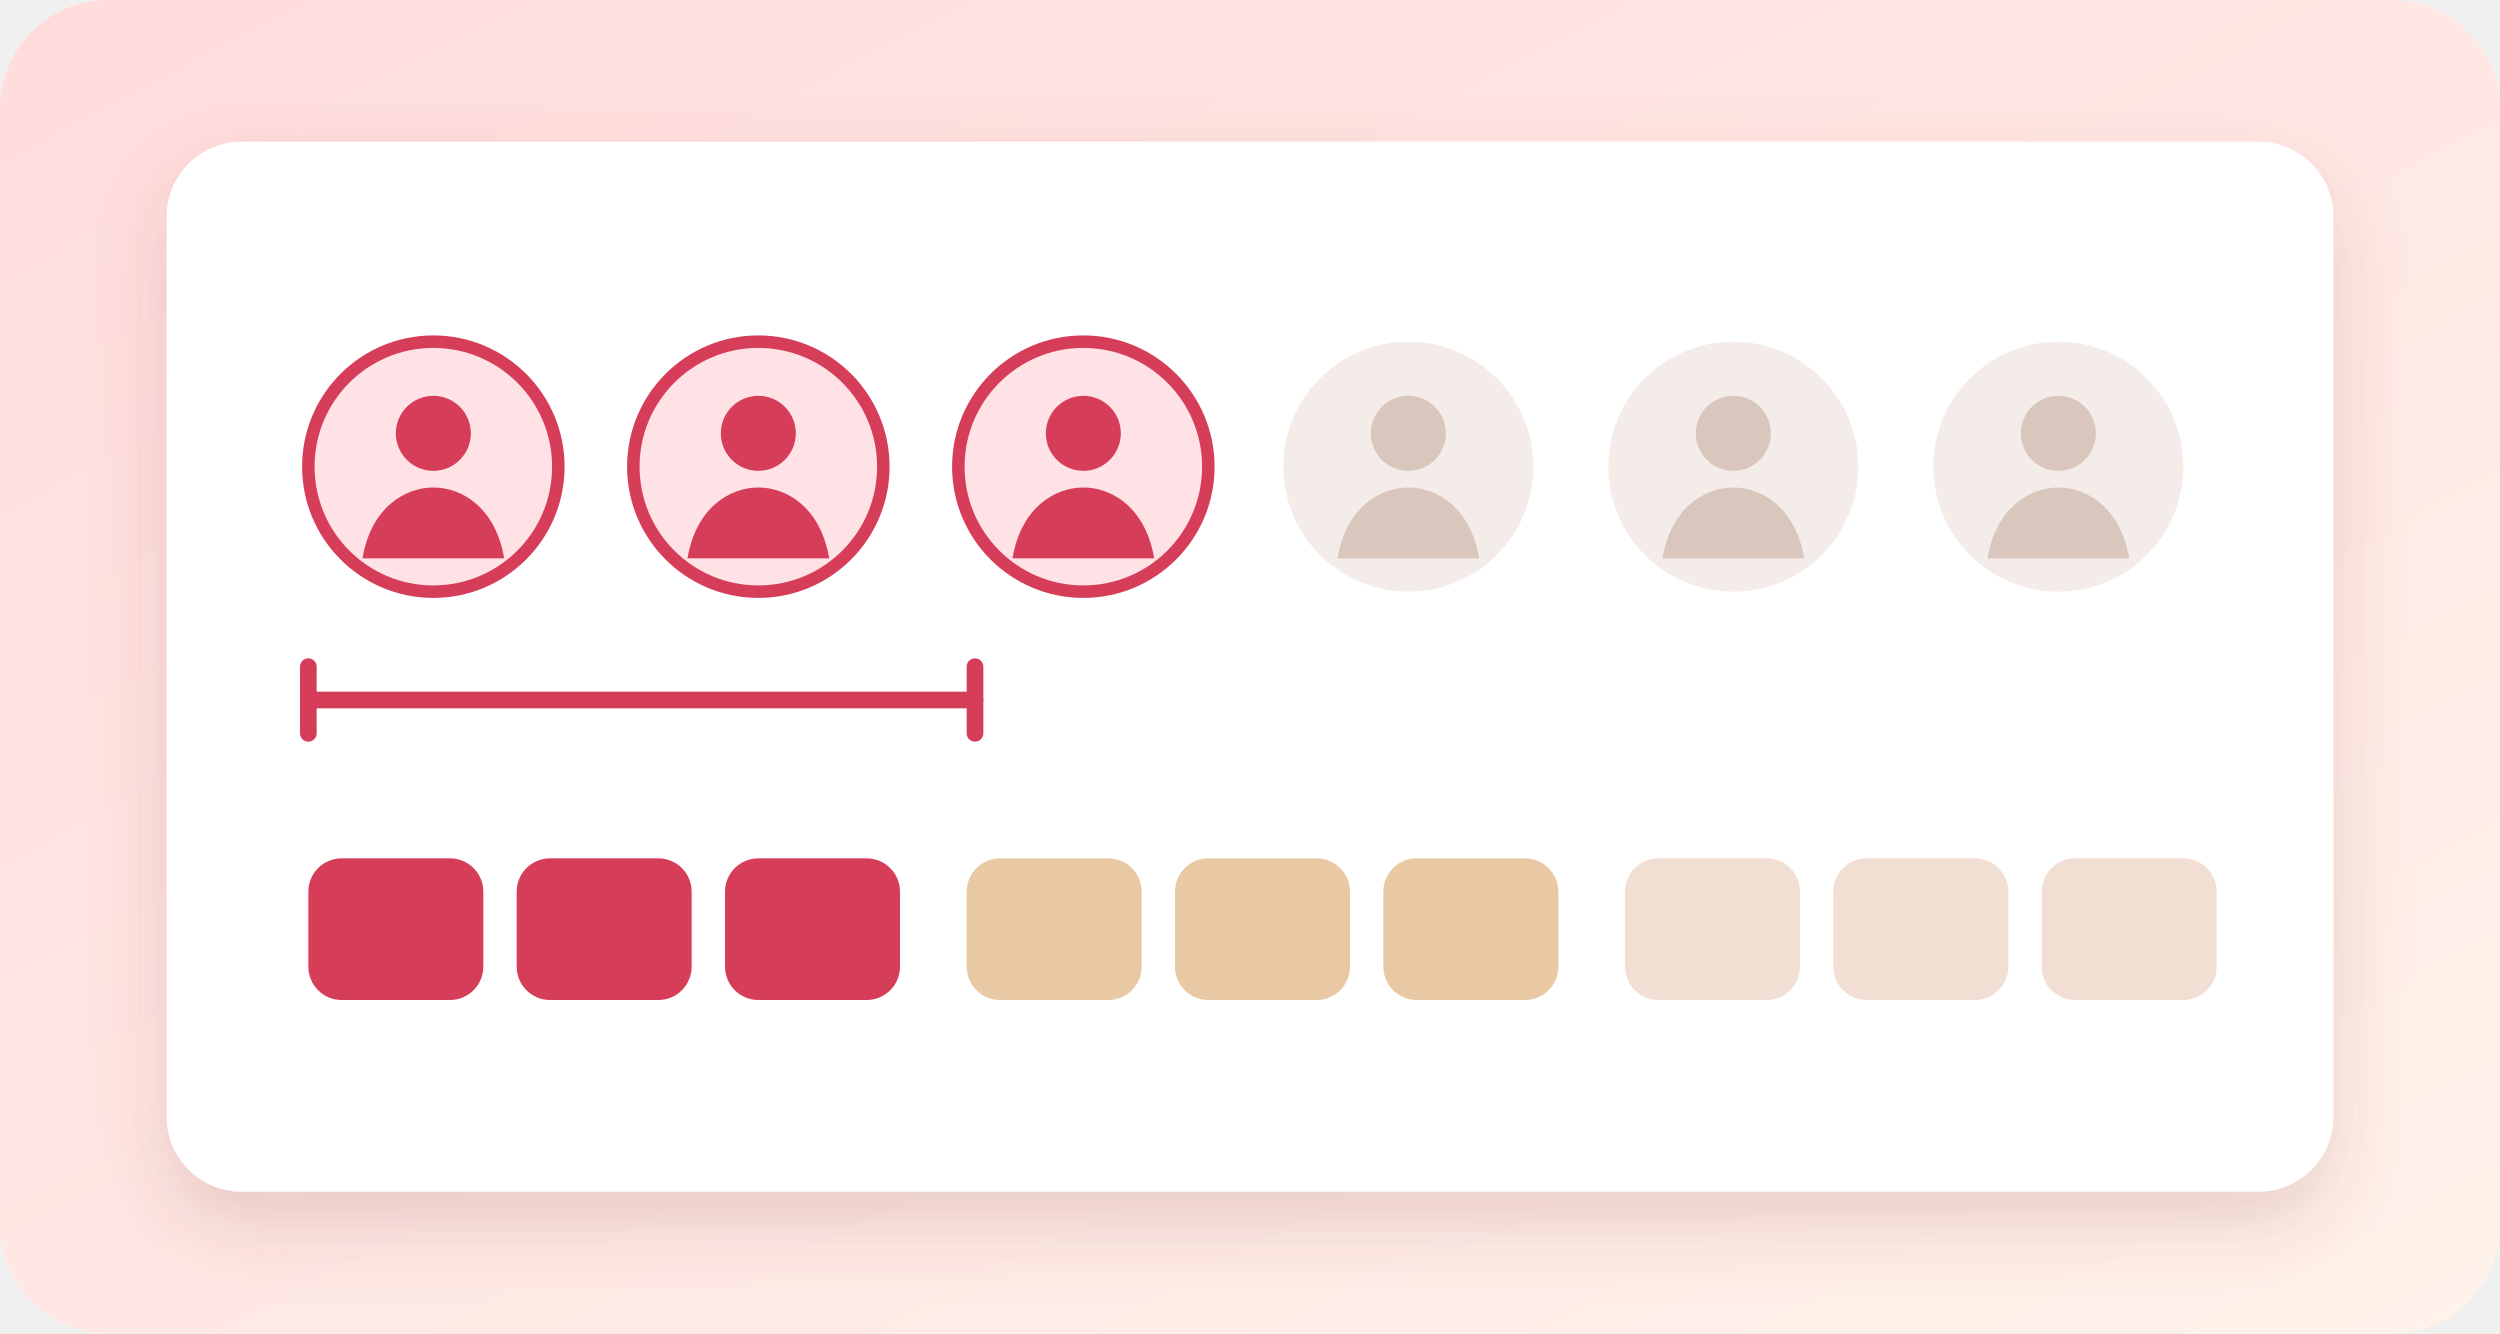
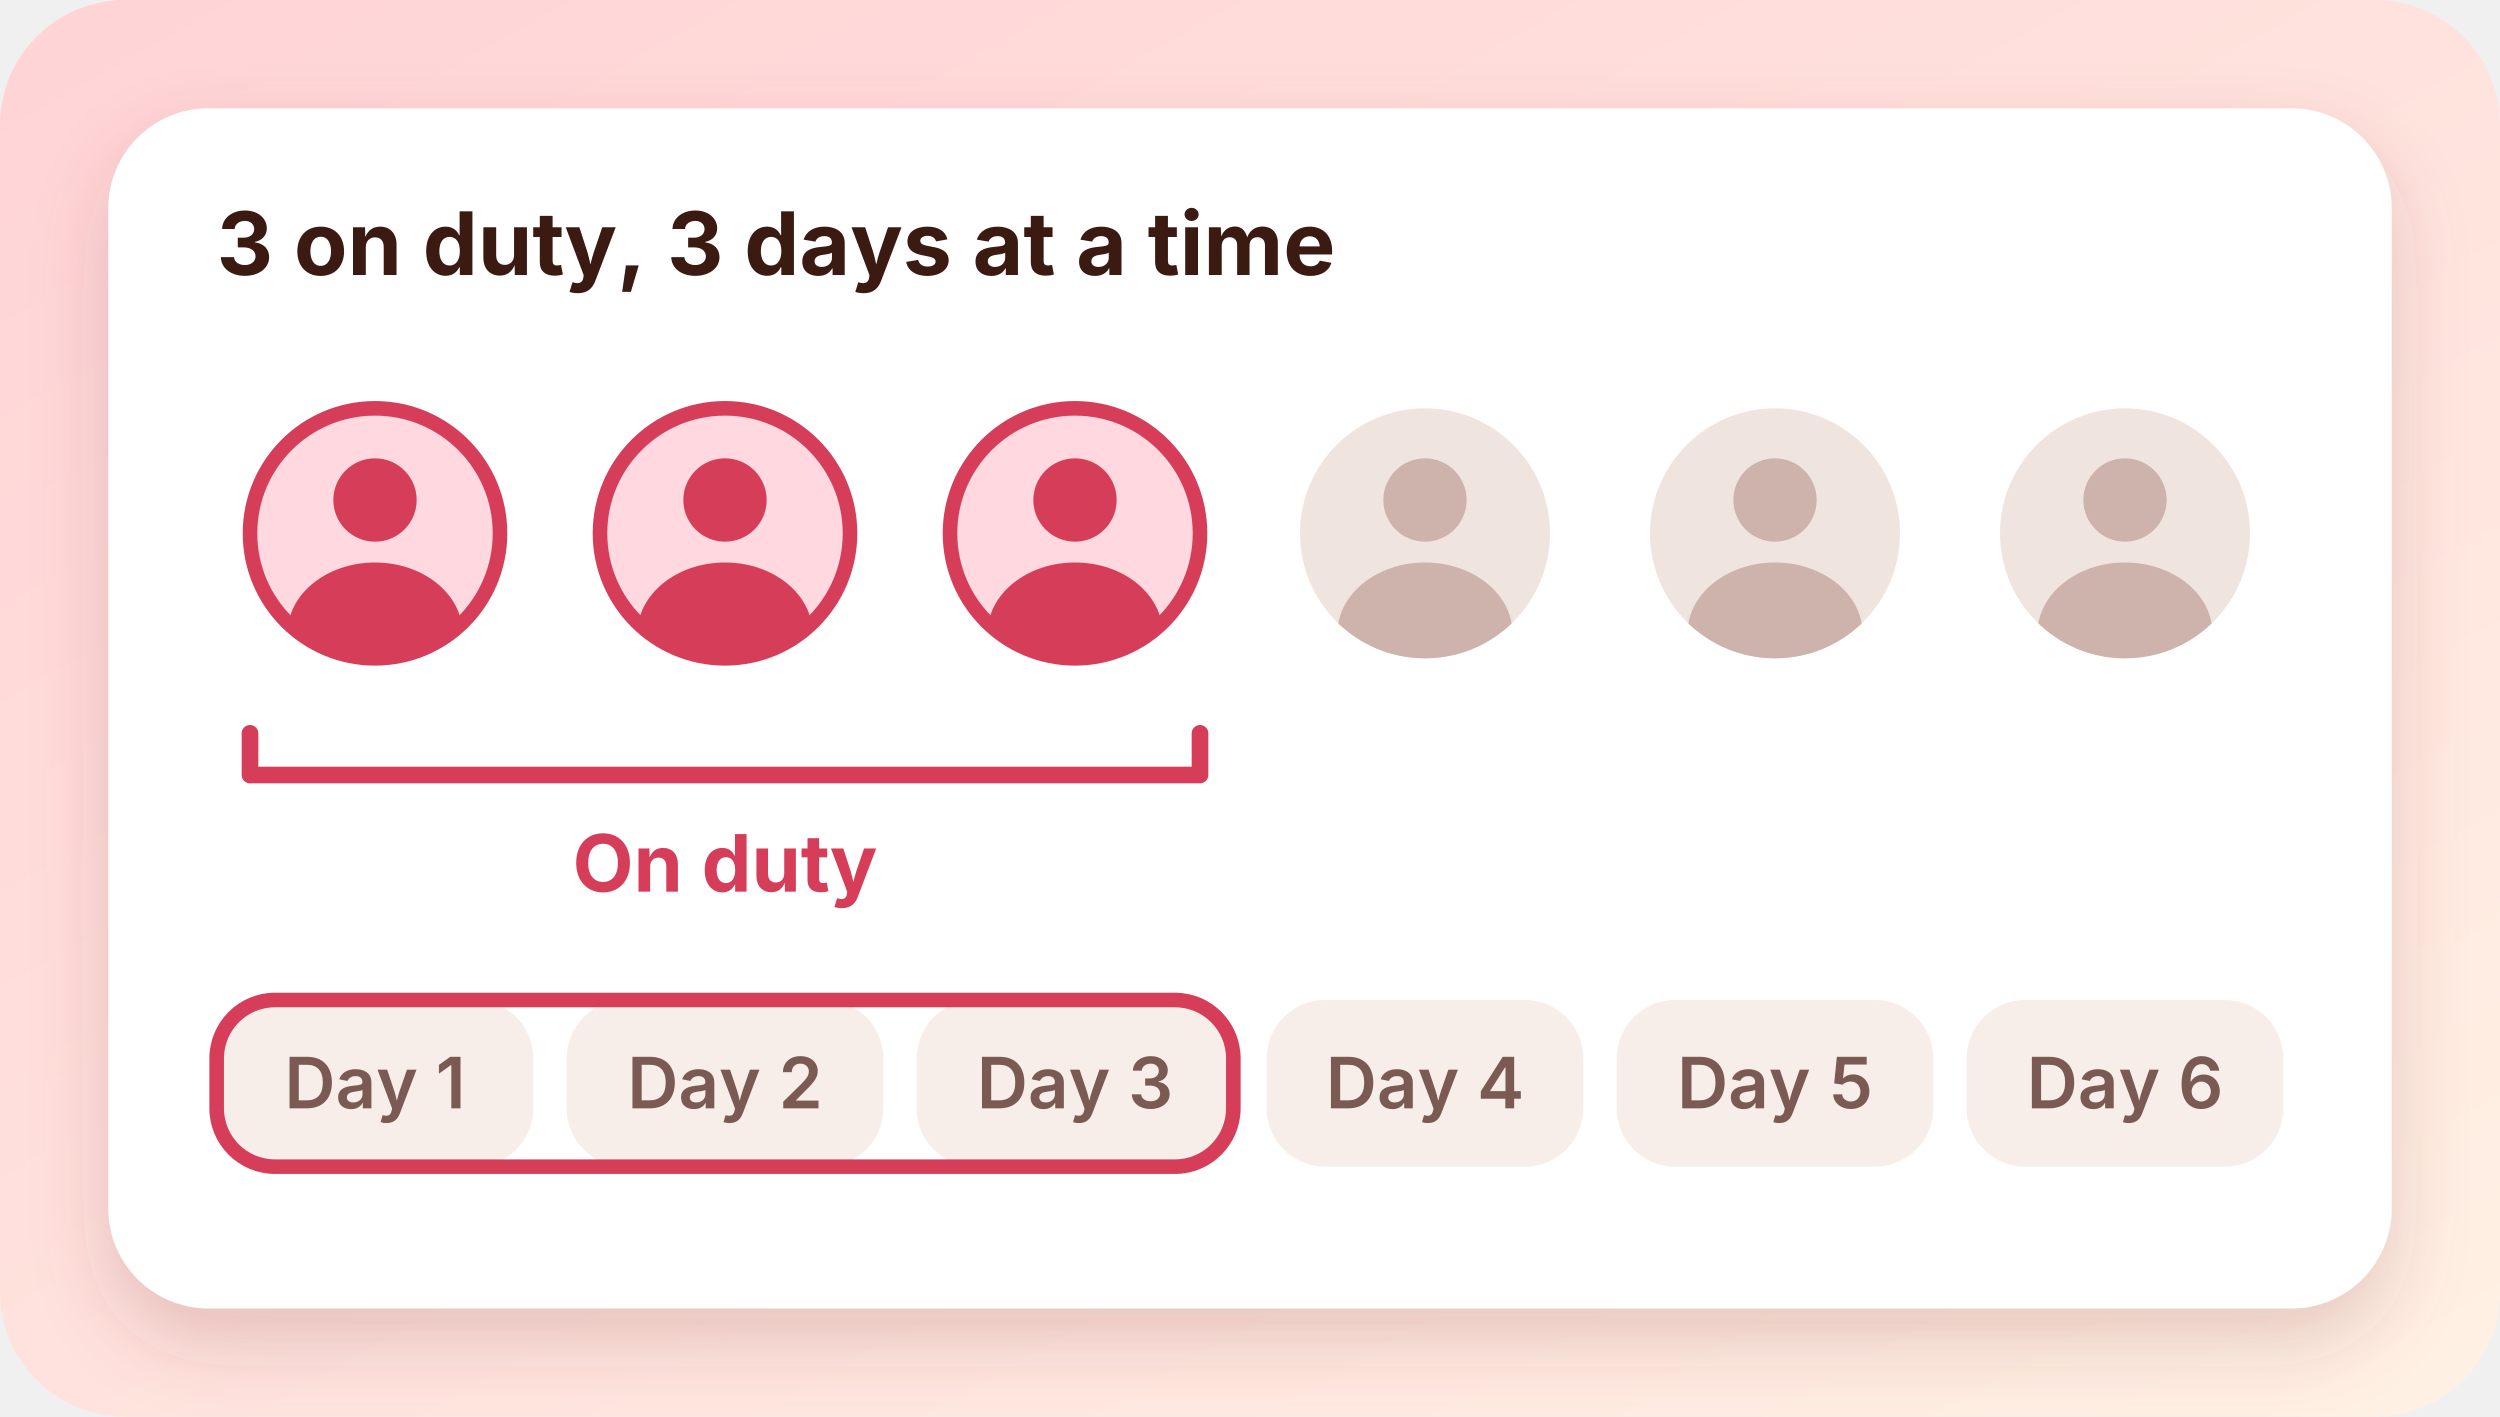
- <svg xmlns="http://www.w3.org/2000/svg" width="600" height="320" viewBox="0 0 600 320" role="img" aria-label="Six employees, three on duty, and a rotation of three-day shifts">
+ <svg xmlns="http://www.w3.org/2000/svg" width="600" height="340" viewBox="0 0 600 340" role="img" aria-label="Six employees, three on duty at a time, and the on-duty group moving to the next three">
  <defs>
    <linearGradient id="bg" x1="0" y1="0" x2="1" y2="1">
-       <stop offset="0" stop-color="#FFDCDC" />
-       <stop offset="1" stop-color="#FFF3EA" />
+       <stop offset="0" stop-color="#FFD3D6" />
+       <stop offset="1" stop-color="#FFF1E4" />
    </linearGradient>
-     <filter id="sh" x="-10%" y="-10%" width="120%" height="130%">
-       <feDropShadow dx="0" dy="8" stdDeviation="9" flood-color="#8A3A3A" flood-opacity=".18" />
+     <filter id="sh" x="-10%" y="-10%" width="120%" height="125%">
+       <feDropShadow dx="0" dy="8" stdDeviation="9" flood-color="#8A3A3A" flood-opacity=".2" />
    </filter>
+     <clipPath id="av">
+       <circle r="30" />
+     </clipPath>
  </defs>
-   <rect width="600" height="320" rx="26" fill="url(#bg)" />
-   <rect x="40" y="34" width="520" height="252" rx="18" fill="#fff" filter="url(#sh)" />
-   <circle cx="104" cy="112" r="30" fill="#FFE2E6" stroke="#D63D58" stroke-width="3" />
-   <circle cx="104" cy="104" r="9" fill="#D63D58" />
-   <path d="M87 134c2-12 10-17 17-17s15 5 17 17" fill="#D63D58" />
-   <circle cx="182" cy="112" r="30" fill="#FFE2E6" stroke="#D63D58" stroke-width="3" />
-   <circle cx="182" cy="104" r="9" fill="#D63D58" />
-   <path d="M165 134c2-12 10-17 17-17s15 5 17 17" fill="#D63D58" />
-   <circle cx="260" cy="112" r="30" fill="#FFE2E6" stroke="#D63D58" stroke-width="3" />
-   <circle cx="260" cy="104" r="9" fill="#D63D58" />
-   <path d="M243 134c2-12 10-17 17-17s15 5 17 17" fill="#D63D58" />
-   <circle cx="338" cy="112" r="30" fill="#F4ECE8" stroke="none" stroke-width="3" />
-   <circle cx="338" cy="104" r="9" fill="#D9C6BD" />
-   <path d="M321 134c2-12 10-17 17-17s15 5 17 17" fill="#D9C6BD" />
-   <circle cx="416" cy="112" r="30" fill="#F4ECE8" stroke="none" stroke-width="3" />
-   <circle cx="416" cy="104" r="9" fill="#D9C6BD" />
-   <path d="M399 134c2-12 10-17 17-17s15 5 17 17" fill="#D9C6BD" />
-   <circle cx="494" cy="112" r="30" fill="#F4ECE8" stroke="none" stroke-width="3" />
-   <circle cx="494" cy="104" r="9" fill="#D9C6BD" />
-   <path d="M477 134c2-12 10-17 17-17s15 5 17 17" fill="#D9C6BD" />
-   <path d="M74 168h160" stroke="#D63D58" stroke-width="4" stroke-linecap="round" />
-   <path d="M74 160v16M234 160v16" stroke="#D63D58" stroke-width="4" stroke-linecap="round" />
-   <rect x="74" y="206" width="42" height="34" rx="8" fill="#D63D58" />
-   <rect x="124" y="206" width="42" height="34" rx="8" fill="#D63D58" />
-   <rect x="174" y="206" width="42" height="34" rx="8" fill="#D63D58" />
-   <rect x="232" y="206" width="42" height="34" rx="8" fill="#E8C9A3" />
-   <rect x="282" y="206" width="42" height="34" rx="8" fill="#E8C9A3" />
-   <rect x="332" y="206" width="42" height="34" rx="8" fill="#E8C9A3" />
-   <rect x="390" y="206" width="42" height="34" rx="8" fill="#F0DFD2" />
-   <rect x="440" y="206" width="42" height="34" rx="8" fill="#F0DFD2" />
-   <rect x="490" y="206" width="42" height="34" rx="8" fill="#F0DFD2" />
+   <style>@keyframes on0{0.000%{opacity:0}6.250%{opacity:1}50.000%{opacity:1}56.250%{opacity:0}100.000%{opacity:0}}.on0{animation:on0 8s linear infinite}@keyframes on1{0.000%{opacity:0}6.250%{opacity:1}50.000%{opacity:1}56.250%{opacity:0}100.000%{opacity:0}}.on1{animation:on1 8s linear infinite}@keyframes on2{0.000%{opacity:0}6.250%{opacity:1}50.000%{opacity:1}56.250%{opacity:0}100.000%{opacity:0}}.on2{animation:on2 8s linear infinite}@keyframes on3{0.000%{opacity:1}6.250%{opacity:0}50.000%{opacity:0}56.250%{opacity:1}100.000%{opacity:1}}.on3{animation:on3 8s linear infinite}@keyframes on4{0.000%{opacity:1}6.250%{opacity:0}50.000%{opacity:0}56.250%{opacity:1}100.000%{opacity:1}}.on4{animation:on4 8s linear infinite}@keyframes on5{0.000%{opacity:1}6.250%{opacity:0}50.000%{opacity:0}56.250%{opacity:1}100.000%{opacity:1}}.on5{animation:on5 8s linear infinite}@keyframes mv{0.000%{transform:translateX(0)}47.500%{transform:translateX(0)}57.500%{transform:translateX(252px)}97.500%{transform:translateX(252px)}100.000%{transform:translateX(0)}}.mv{animation:mv 8s ease-in-out infinite}@media (prefers-reduced-motion:reduce){*{animation:none!important}}</style>
+   <rect width="600" height="340" rx="30" fill="url(#bg)" />
+   <rect x="26" y="26" width="548" height="288" rx="24" fill="#fff" filter="url(#sh)" />
+   <path d="M58.757 66.205C62.162 66.205 64.592 64.329 64.592 61.724C64.592 59.827 63.402 58.463 61.177 58.166V58.053C62.869 57.725 64.038 56.515 64.038 54.803C64.038 52.414 61.946 50.517 58.809 50.517C55.702 50.517 53.354 52.342 53.312 54.957H56.327C56.358 53.767 57.455 53.019 58.788 53.019C60.111 53.019 61.003 53.818 61.003 54.998C61.003 56.218 59.967 57.048 58.48 57.048H57.065V59.376H58.48C60.254 59.376 61.331 60.258 61.331 61.519C61.331 62.76 60.275 63.611 58.768 63.611C57.322 63.611 56.214 62.862 56.163 61.714H53.015C53.056 64.37 55.435 66.205 58.757 66.205ZM76.968 66.226C80.414 66.226 82.577 63.847 82.577 60.319C82.577 56.771 80.414 54.393 76.968 54.393C73.513 54.393 71.359 56.771 71.359 60.319C71.359 63.847 73.513 66.226 76.968 66.226ZM76.968 63.806C75.328 63.806 74.497 62.309 74.497 60.309C74.497 58.279 75.328 56.812 76.968 56.812C78.609 56.812 79.45 58.289 79.45 60.309C79.45 62.309 78.609 63.806 76.968 63.806ZM87.796 59.366C87.796 57.848 88.709 56.966 90.021 56.966C91.313 56.966 92.093 57.817 92.093 59.243V66.0H95.169V58.709C95.169 56.023 93.61 54.393 91.231 54.393C89.468 54.393 88.309 55.305 87.663 56.905L87.622 54.536H84.72V66.0H87.796ZM106.961 66.195C108.827 66.195 109.781 65.087 110.201 64.165H110.355V66.0H113.38V50.722H110.304V56.464H110.201C109.791 55.551 108.889 54.393 106.94 54.393C104.397 54.393 102.285 56.372 102.285 60.289C102.285 64.103 104.315 66.195 106.961 66.195ZM107.904 63.724C106.305 63.724 105.443 62.298 105.443 60.278C105.443 58.269 106.284 56.854 107.904 56.854C109.483 56.854 110.365 58.197 110.365 60.278C110.365 62.35 109.473 63.724 107.904 63.724ZM119.953 66.144C121.696 66.144 122.865 65.241 123.511 63.621L123.552 66.0H126.464V54.536H123.377V61.17C123.377 62.688 122.455 63.57 121.152 63.57C119.86 63.57 119.081 62.719 119.081 61.293V54.536H116.005V61.827C116.005 64.513 117.574 66.144 119.953 66.144ZM134.77 54.536H132.626V51.809H129.55V54.536H127.971V56.884H129.55V62.914C129.55 65.016 130.801 66.164 133.098 66.164C133.713 66.164 134.4 66.092 135.087 65.887L134.646 63.58C134.421 63.642 133.908 63.713 133.672 63.713C132.924 63.713 132.626 63.375 132.626 62.647V56.884H134.77ZM136.687 70.061C137.128 70.235 137.887 70.368 138.697 70.368C140.994 70.368 142.204 69.209 142.901 67.354L147.771 54.536H144.542L142.532 60.483C142.204 61.468 141.937 62.452 141.701 63.478C141.486 62.462 141.281 61.478 140.973 60.483L139.045 54.536H135.774L140.081 66.031L139.999 66.646C139.866 67.794 139.015 68.174 137.774 67.835L137.395 67.743ZM149.32 70.05H151.412L153.298 63.693H150.222ZM166.844 66.205C170.248 66.205 172.678 64.329 172.678 61.724C172.678 59.827 171.489 58.463 169.264 58.166V58.053C170.956 57.725 172.125 56.515 172.125 54.803C172.125 52.414 170.033 50.517 166.895 50.517C163.788 50.517 161.44 52.342 161.399 54.957H164.414C164.444 53.767 165.542 53.019 166.875 53.019C168.197 53.019 169.089 53.818 169.089 54.998C169.089 56.218 168.054 57.048 166.567 57.048H165.152V59.376H166.567C168.341 59.376 169.417 60.258 169.417 61.519C169.417 62.76 168.361 63.611 166.854 63.611C165.408 63.611 164.301 62.862 164.25 61.714H161.102C161.143 64.37 163.521 66.205 166.844 66.205ZM184.122 66.195C185.988 66.195 186.941 65.087 187.362 64.165H187.516V66.0H190.541V50.722H187.464V56.464H187.362C186.952 55.551 186.049 54.393 184.101 54.393C181.558 54.393 179.446 56.372 179.446 60.289C179.446 64.103 181.476 66.195 184.122 66.195ZM185.065 63.724C183.465 63.724 182.604 62.298 182.604 60.278C182.604 58.269 183.445 56.854 185.065 56.854C186.644 56.854 187.526 58.197 187.526 60.278C187.526 62.35 186.634 63.724 185.065 63.724ZM196.365 66.226C198.057 66.226 199.164 65.477 199.718 64.411H199.82V66.0H202.732V58.279C202.732 55.5 200.333 54.393 197.872 54.393C195.309 54.393 193.463 55.531 192.878 57.52L195.698 57.992C195.944 57.253 196.672 56.669 197.862 56.669C199.01 56.669 199.656 57.223 199.656 58.197V58.248C199.656 58.997 198.846 59.079 196.877 59.273C194.622 59.489 192.55 60.227 192.55 62.791C192.55 65.057 194.181 66.226 196.365 66.226ZM197.236 64.062C196.221 64.062 195.503 63.601 195.503 62.708C195.503 61.786 196.262 61.345 197.4 61.181C198.077 61.088 199.297 60.924 199.677 60.658V61.898C199.677 63.108 198.672 64.062 197.236 64.062ZM205.275 70.061C205.716 70.235 206.475 70.368 207.285 70.368C209.582 70.368 210.792 69.209 211.489 67.354L216.36 54.536H213.13L211.12 60.483C210.792 61.468 210.525 62.452 210.29 63.478C210.074 62.462 209.869 61.478 209.562 60.483L207.634 54.536H204.363L208.669 66.031L208.587 66.646C208.454 67.794 207.603 68.174 206.362 67.835L205.983 67.743ZM222.553 66.226C225.558 66.226 227.68 64.718 227.68 62.462C227.68 60.832 226.614 59.817 224.399 59.366L222.338 58.956C221.251 58.73 220.861 58.33 220.861 57.756C220.861 57.069 221.641 56.597 222.646 56.597C223.763 56.597 224.409 57.151 224.655 57.93L227.383 57.448C226.952 55.582 225.322 54.393 222.604 54.393C219.703 54.393 217.785 55.746 217.785 57.951C217.785 59.663 218.872 60.75 221.087 61.201L223.066 61.611C224.071 61.816 224.542 62.186 224.542 62.791C224.542 63.478 223.814 63.97 222.646 63.97C221.384 63.97 220.646 63.447 220.349 62.37L217.488 62.862C217.888 64.995 219.785 66.226 222.553 66.226ZM237.934 66.226C239.626 66.226 240.733 65.477 241.287 64.411H241.39V66.0H244.302V58.279C244.302 55.5 241.902 54.393 239.441 54.393C236.878 54.393 235.032 55.531 234.448 57.52L237.268 57.992C237.514 57.253 238.242 56.669 239.431 56.669C240.58 56.669 241.226 57.223 241.226 58.197V58.248C241.226 58.997 240.416 59.079 238.447 59.273C236.191 59.489 234.12 60.227 234.12 62.791C234.12 65.057 235.75 66.226 237.934 66.226ZM238.806 64.062C237.791 64.062 237.073 63.601 237.073 62.708C237.073 61.786 237.832 61.345 238.97 61.181C239.646 61.088 240.867 60.924 241.246 60.658V61.898C241.246 63.108 240.241 64.062 238.806 64.062ZM252.618 54.536H250.475V51.809H247.398V54.536H245.819V56.884H247.398V62.914C247.398 65.016 248.649 66.164 250.946 66.164C251.562 66.164 252.249 66.092 252.936 65.887L252.495 63.58C252.269 63.642 251.756 63.713 251.521 63.713C250.772 63.713 250.475 63.375 250.475 62.647V56.884H252.618ZM262.79 66.226C264.481 66.226 265.589 65.477 266.143 64.411H266.245V66.0H269.157V58.279C269.157 55.5 266.758 54.393 264.297 54.393C261.733 54.393 259.888 55.531 259.303 57.52L262.123 57.992C262.369 57.253 263.097 56.669 264.287 56.669C265.435 56.669 266.081 57.223 266.081 58.197V58.248C266.081 58.997 265.271 59.079 263.302 59.273C261.046 59.489 258.975 60.227 258.975 62.791C258.975 65.057 260.605 66.226 262.79 66.226ZM263.661 64.062C262.646 64.062 261.928 63.601 261.928 62.708C261.928 61.786 262.687 61.345 263.825 61.181C264.502 61.088 265.722 60.924 266.102 60.658V61.898C266.102 63.108 265.097 64.062 263.661 64.062ZM282.446 54.536H280.303V51.809H277.227V54.536H275.648V56.884H277.227V62.914C277.227 65.016 278.478 66.164 280.775 66.164C281.39 66.164 282.077 66.092 282.764 65.887L282.323 63.58C282.098 63.642 281.585 63.713 281.349 63.713C280.601 63.713 280.303 63.375 280.303 62.647V56.884H282.446ZM284.446 66.0H287.522V54.536H284.446ZM285.984 53.039C286.907 53.039 287.676 52.342 287.676 51.46C287.676 50.588 286.907 49.881 285.984 49.881C285.051 49.881 284.292 50.588 284.292 51.46C284.292 52.342 285.051 53.039 285.984 53.039ZM290.137 66.0H293.213V59.068C293.213 57.694 294.043 56.936 295.13 56.936C296.176 56.936 296.915 57.653 296.915 58.771V66.0H299.888V58.945C299.888 57.746 300.606 56.936 301.775 56.936C302.811 56.936 303.59 57.561 303.59 58.853V66.0H306.676V58.269C306.676 55.777 305.118 54.362 303.016 54.362C301.437 54.362 299.98 55.172 299.334 56.936C298.801 55.192 297.848 54.362 296.381 54.362C295.007 54.362 293.726 55.09 293.11 56.761L292.987 54.536H290.137ZM314.479 66.226C317.146 66.226 318.971 64.985 319.535 63.078L316.746 62.555C316.417 63.437 315.607 63.908 314.531 63.908C312.982 63.908 311.937 62.944 311.865 61.068H319.709V60.207C319.709 56.29 317.32 54.393 314.326 54.393C310.973 54.393 308.819 56.792 308.819 60.33C308.819 63.949 310.973 66.226 314.479 66.226ZM311.885 59.14C312.008 57.725 312.89 56.71 314.356 56.71C315.782 56.71 316.592 57.643 316.746 59.14Z" fill="#3B1A12" />
+   <circle cx="90" cy="128" r="30" fill="#F0E4DF" />
+   <g transform="translate(90 128)">
+     <g clip-path="url(#av)">
+       <ellipse cy="24" rx="21" ry="17" fill="#CDB3AB" />
+     </g>
+     <circle cy="-8" r="10" fill="#CDB3AB" />
+   </g>
+   <g class="on0" style="opacity:1">
+     <circle cx="90" cy="128" r="30" fill="#FFD9DF" stroke="#D63D58" stroke-width="3.5" />
+     <g transform="translate(90 128)">
+       <g clip-path="url(#av)">
+         <ellipse cy="24" rx="21" ry="17" fill="#D63D58" />
+       </g>
+       <circle cy="-8" r="10" fill="#D63D58" />
+     </g>
+   </g>
+   <circle cx="174" cy="128" r="30" fill="#F0E4DF" />
+   <g transform="translate(174 128)">
+     <g clip-path="url(#av)">
+       <ellipse cy="24" rx="21" ry="17" fill="#CDB3AB" />
+     </g>
+     <circle cy="-8" r="10" fill="#CDB3AB" />
+   </g>
+   <g class="on1" style="opacity:1">
+     <circle cx="174" cy="128" r="30" fill="#FFD9DF" stroke="#D63D58" stroke-width="3.5" />
+     <g transform="translate(174 128)">
+       <g clip-path="url(#av)">
+         <ellipse cy="24" rx="21" ry="17" fill="#D63D58" />
+       </g>
+       <circle cy="-8" r="10" fill="#D63D58" />
+     </g>
+   </g>
+   <circle cx="258" cy="128" r="30" fill="#F0E4DF" />
+   <g transform="translate(258 128)">
+     <g clip-path="url(#av)">
+       <ellipse cy="24" rx="21" ry="17" fill="#CDB3AB" />
+     </g>
+     <circle cy="-8" r="10" fill="#CDB3AB" />
+   </g>
+   <g class="on2" style="opacity:1">
+     <circle cx="258" cy="128" r="30" fill="#FFD9DF" stroke="#D63D58" stroke-width="3.5" />
+     <g transform="translate(258 128)">
+       <g clip-path="url(#av)">
+         <ellipse cy="24" rx="21" ry="17" fill="#D63D58" />
+       </g>
+       <circle cy="-8" r="10" fill="#D63D58" />
+     </g>
+   </g>
+   <circle cx="342" cy="128" r="30" fill="#F0E4DF" />
+   <g transform="translate(342 128)">
+     <g clip-path="url(#av)">
+       <ellipse cy="24" rx="21" ry="17" fill="#CDB3AB" />
+     </g>
+     <circle cy="-8" r="10" fill="#CDB3AB" />
+   </g>
+   <g class="on3" style="opacity:0">
+     <circle cx="342" cy="128" r="30" fill="#FFD9DF" stroke="#D63D58" stroke-width="3.5" />
+     <g transform="translate(342 128)">
+       <g clip-path="url(#av)">
+         <ellipse cy="24" rx="21" ry="17" fill="#D63D58" />
+       </g>
+       <circle cy="-8" r="10" fill="#D63D58" />
+     </g>
+   </g>
+   <circle cx="426" cy="128" r="30" fill="#F0E4DF" />
+   <g transform="translate(426 128)">
+     <g clip-path="url(#av)">
+       <ellipse cy="24" rx="21" ry="17" fill="#CDB3AB" />
+     </g>
+     <circle cy="-8" r="10" fill="#CDB3AB" />
+   </g>
+   <g class="on4" style="opacity:0">
+     <circle cx="426" cy="128" r="30" fill="#FFD9DF" stroke="#D63D58" stroke-width="3.5" />
+     <g transform="translate(426 128)">
+       <g clip-path="url(#av)">
+         <ellipse cy="24" rx="21" ry="17" fill="#D63D58" />
+       </g>
+       <circle cy="-8" r="10" fill="#D63D58" />
+     </g>
+   </g>
+   <circle cx="510" cy="128" r="30" fill="#F0E4DF" />
+   <g transform="translate(510 128)">
+     <g clip-path="url(#av)">
+       <ellipse cy="24" rx="21" ry="17" fill="#CDB3AB" />
+     </g>
+     <circle cy="-8" r="10" fill="#CDB3AB" />
+   </g>
+   <g class="on5" style="opacity:0">
+     <circle cx="510" cy="128" r="30" fill="#FFD9DF" stroke="#D63D58" stroke-width="3.5" />
+     <g transform="translate(510 128)">
+       <g clip-path="url(#av)">
+         <ellipse cy="24" rx="21" ry="17" fill="#D63D58" />
+       </g>
+       <circle cy="-8" r="10" fill="#D63D58" />
+     </g>
+   </g>
+   <g class="mv">
+     <path d="M60 176v10H288v-10" fill="none" stroke="#D63D58" stroke-width="4" stroke-linecap="round" stroke-linejoin="round" />
+     <path d="M144.735 214.186C148.399 214.186 151.182 211.597 151.182 207.098C151.182 202.58 148.399 199.991 144.735 199.991C141.07 199.991 138.287 202.58 138.287 207.098C138.287 211.588 141.07 214.186 144.735 214.186ZM144.735 211.671C142.592 211.671 141.163 210.057 141.163 207.098C141.163 204.129 142.592 202.505 144.735 202.505C146.878 202.505 148.306 204.12 148.306 207.098C148.306 210.057 146.878 211.671 144.735 211.671ZM156.025 207.998C156.025 206.625 156.851 205.827 158.038 205.827C159.207 205.827 159.912 206.597 159.912 207.886V214.0H162.696V207.404C162.696 204.973 161.285 203.498 159.133 203.498C157.537 203.498 156.489 204.324 155.905 205.771L155.867 203.628H153.242V214.0H156.025ZM173.365 214.176C175.053 214.176 175.916 213.174 176.296 212.339H176.435V214.0H179.172V200.177H176.389V205.372H176.296C175.925 204.546 175.109 203.498 173.346 203.498C171.045 203.498 169.134 205.289 169.134 208.833C169.134 212.284 170.971 214.176 173.365 214.176ZM174.218 211.94C172.771 211.94 171.991 210.651 171.991 208.823C171.991 207.005 172.752 205.725 174.218 205.725C175.647 205.725 176.445 206.94 176.445 208.823C176.445 210.697 175.637 211.94 174.218 211.94ZM185.119 214.13C186.696 214.13 187.754 213.313 188.338 211.848L188.375 214.0H191.01V203.628H188.218V209.63C188.218 211.003 187.383 211.801 186.204 211.801C185.035 211.801 184.33 211.031 184.33 209.742V203.628H181.547V210.224C181.547 212.655 182.967 214.13 185.119 214.13ZM198.525 203.628H196.586V201.16H193.802V203.628H192.374V205.752H193.802V211.208C193.802 213.109 194.934 214.148 197.012 214.148C197.569 214.148 198.191 214.083 198.812 213.898L198.413 211.811C198.209 211.866 197.745 211.931 197.532 211.931C196.855 211.931 196.586 211.625 196.586 210.966V205.752H198.525ZM200.26 217.674C200.658 217.832 201.345 217.952 202.078 217.952C204.156 217.952 205.251 216.904 205.882 215.225L210.288 203.628H207.366L205.548 209.009C205.251 209.899 205.01 210.79 204.796 211.718C204.601 210.799 204.416 209.909 204.137 209.009L202.393 203.628H199.434L203.33 214.028L203.256 214.584C203.135 215.624 202.365 215.967 201.243 215.661L200.9 215.577Z" fill="#D63D58" />
+   </g>
+   <rect x="52" y="240" width="76" height="40" rx="14" fill="#F7EEEA" />
+   <path d="M73.672 266.0C77.441 266.0 79.657 263.667 79.657 259.799C79.657 255.956 77.441 253.632 73.755 253.632H69.489V266.0ZM71.705 264.083V255.549H73.623C76.154 255.549 77.474 256.969 77.474 259.799C77.474 262.655 76.154 264.083 73.564 264.083ZM84.256 266.191C85.7 266.191 86.58 265.519 86.987 264.722H87.07V266.0H89.137V259.799C89.137 257.326 87.095 256.604 85.352 256.604C83.492 256.604 81.965 257.392 81.417 259.027L83.417 259.434C83.642 258.82 84.281 258.264 85.36 258.264C86.414 258.264 86.979 258.795 86.979 259.7V259.741C86.979 260.38 86.298 260.405 84.688 260.58C82.895 260.771 81.151 261.302 81.151 263.394C81.151 265.22 82.488 266.191 84.256 266.191ZM84.812 264.589C83.899 264.589 83.243 264.174 83.243 263.369C83.243 262.522 83.974 262.165 84.945 262.032C85.501 261.958 86.705 261.808 86.995 261.576V262.671C86.995 263.701 86.14 264.589 84.812 264.589ZM91.336 269.312C91.627 269.428 92.167 269.536 92.781 269.536C94.458 269.536 95.412 268.681 95.977 267.195L99.961 256.72H97.678L95.927 261.767C95.653 262.563 95.445 263.369 95.238 264.182C95.055 263.369 94.873 262.572 94.607 261.767L92.914 256.72H90.606L94.109 266.033L93.976 266.623C93.752 267.685 93.071 267.951 92.1 267.693L91.843 267.627ZM110.52 253.632H108.062L105.348 255.574V257.683L108.237 255.607H108.32V266.0H110.52Z" fill="#7A5A52" />
+   <rect x="136" y="240" width="76" height="40" rx="14" fill="#F7EEEA" />
+   <path d="M155.971 266.0C159.739 266.0 161.956 263.667 161.956 259.799C161.956 255.956 159.739 253.632 156.054 253.632H151.787V266.0ZM154.003 264.083V255.549H155.921C158.453 255.549 159.772 256.969 159.772 259.799C159.772 262.655 158.453 264.083 155.863 264.083ZM166.554 266.191C167.999 266.191 168.878 265.519 169.285 264.722H169.368V266.0H171.435V259.799C171.435 257.326 169.393 256.604 167.65 256.604C165.791 256.604 164.263 257.392 163.715 259.027L165.716 259.434C165.94 258.82 166.579 258.264 167.658 258.264C168.712 258.264 169.277 258.795 169.277 259.7V259.741C169.277 260.38 168.596 260.405 166.986 260.58C165.193 260.771 163.45 261.302 163.45 263.394C163.45 265.22 164.786 266.191 166.554 266.191ZM167.11 264.589C166.197 264.589 165.542 264.174 165.542 263.369C165.542 262.522 166.272 262.165 167.243 262.032C167.799 261.958 169.003 261.808 169.293 261.576V262.671C169.293 263.701 168.438 264.589 167.11 264.589ZM173.635 269.312C173.925 269.428 174.465 269.536 175.079 269.536C176.756 269.536 177.71 268.681 178.275 267.195L182.259 256.72H179.977L178.225 261.767C177.951 262.563 177.744 263.369 177.536 264.182C177.354 263.369 177.171 262.572 176.905 261.767L175.212 256.72H172.904L176.407 266.033L176.274 266.623C176.05 267.685 175.37 267.951 174.398 267.693L174.141 267.627ZM187.979 266.0H196.437V264.149H191.05V264.058L193.2 261.866C195.615 259.534 196.254 258.421 196.254 257.052C196.254 254.985 194.578 253.466 192.096 253.466C189.647 253.466 187.912 254.993 187.912 257.334H190.029C190.029 256.064 190.826 255.275 192.071 255.275C193.241 255.275 194.121 255.998 194.121 257.16C194.121 258.206 193.474 258.953 192.27 260.181L187.979 264.406Z" fill="#7A5A52" />
+   <rect x="220" y="240" width="76" height="40" rx="14" fill="#F7EEEA" />
+   <path d="M239.859 266.0C243.627 266.0 245.844 263.667 245.844 259.799C245.844 255.956 243.627 253.632 239.942 253.632H235.675V266.0ZM237.891 264.083V255.549H239.809C242.341 255.549 243.66 256.969 243.66 259.799C243.66 262.655 242.341 264.083 239.751 264.083ZM250.442 266.191C251.886 266.191 252.766 265.519 253.173 264.722H253.256V266.0H255.323V259.799C255.323 257.326 253.281 256.604 251.538 256.604C249.678 256.604 248.151 257.392 247.603 259.027L249.604 259.434C249.828 258.82 250.467 258.264 251.546 258.264C252.6 258.264 253.165 258.795 253.165 259.7V259.741C253.165 260.38 252.484 260.405 250.874 260.58C249.081 260.771 247.338 261.302 247.338 263.394C247.338 265.22 248.674 266.191 250.442 266.191ZM250.998 264.589C250.085 264.589 249.429 264.174 249.429 263.369C249.429 262.522 250.16 262.165 251.131 262.032C251.687 261.958 252.891 261.808 253.181 261.576V262.671C253.181 263.701 252.326 264.589 250.998 264.589ZM257.523 269.312C257.813 269.428 258.353 269.536 258.967 269.536C260.644 269.536 261.598 268.681 262.163 267.195L266.147 256.72H263.865L262.113 261.767C261.839 262.563 261.632 263.369 261.424 264.182C261.241 263.369 261.059 262.572 260.793 261.767L259.1 256.72H256.792L260.295 266.033L260.162 266.623C259.938 267.685 259.258 267.951 258.286 267.693L258.029 267.627ZM276.158 266.166C278.798 266.166 280.715 264.655 280.715 262.572C280.715 261.028 279.76 259.907 278.034 259.667V259.567C279.37 259.268 280.267 258.28 280.267 256.886C280.267 255.01 278.665 253.466 276.199 253.466C273.801 253.466 271.941 254.902 271.9 256.96H274.033C274.066 255.915 275.037 255.275 276.183 255.275C277.345 255.275 278.109 255.973 278.109 257.019C278.109 258.106 277.22 258.828 275.934 258.828H274.838V260.538H275.934C277.503 260.538 278.432 261.327 278.432 262.456C278.432 263.56 277.486 264.307 276.158 264.307C274.905 264.307 273.933 263.659 273.875 262.646H271.642C271.7 264.73 273.56 266.166 276.158 266.166Z" fill="#7A5A52" />
+   <rect x="304" y="240" width="76" height="40" rx="14" fill="#F7EEEA" />
+   <path d="M323.605 266.0C327.374 266.0 329.59 263.667 329.59 259.799C329.59 255.956 327.374 253.632 323.688 253.632H319.422V266.0ZM321.638 264.083V255.549H323.556C326.087 255.549 327.407 256.969 327.407 259.799C327.407 262.655 326.087 264.083 323.498 264.083ZM334.189 266.191C335.633 266.191 336.513 265.519 336.92 264.722H337.003V266.0H339.07V259.799C339.07 257.326 337.028 256.604 335.285 256.604C333.425 256.604 331.898 257.392 331.35 259.027L333.351 259.434C333.575 258.82 334.214 258.264 335.293 258.264C336.347 258.264 336.912 258.795 336.912 259.7V259.741C336.912 260.38 336.231 260.405 334.621 260.58C332.828 260.771 331.084 261.302 331.084 263.394C331.084 265.22 332.421 266.191 334.189 266.191ZM334.745 264.589C333.832 264.589 333.176 264.174 333.176 263.369C333.176 262.522 333.907 262.165 334.878 262.032C335.434 261.958 336.638 261.808 336.928 261.576V262.671C336.928 263.701 336.073 264.589 334.745 264.589ZM341.27 269.312C341.56 269.428 342.1 269.536 342.714 269.536C344.391 269.536 345.345 268.681 345.91 267.195L349.894 256.72H347.611L345.86 261.767C345.586 262.563 345.378 263.369 345.171 264.182C344.988 263.369 344.806 262.572 344.54 261.767L342.847 256.72H340.539L344.042 266.033L343.909 266.623C343.685 267.685 343.004 267.951 342.033 267.693L341.776 267.627ZM355.389 263.701H361.274V266.0H363.399V263.701H364.993V261.875H363.399V253.632H360.644L355.389 261.933ZM361.316 261.875H357.655V261.775L361.216 256.155H361.316Z" fill="#7A5A52" />
+   <rect x="388" y="240" width="76" height="40" rx="14" fill="#F7EEEA" />
+   <path d="M407.921 266.0C411.689 266.0 413.906 263.667 413.906 259.799C413.906 255.956 411.689 253.632 408.004 253.632H403.737V266.0ZM405.954 264.083V255.549H407.871C410.403 255.549 411.723 256.969 411.723 259.799C411.723 262.655 410.403 264.083 407.813 264.083ZM418.504 266.191C419.949 266.191 420.829 265.519 421.235 264.722H421.318V266.0H423.385V259.799C423.385 257.326 421.343 256.604 419.6 256.604C417.741 256.604 416.213 257.392 415.666 259.027L417.666 259.434C417.89 258.82 418.529 258.264 419.608 258.264C420.663 258.264 421.227 258.795 421.227 259.7V259.741C421.227 260.38 420.546 260.405 418.936 260.58C417.143 260.771 415.4 261.302 415.4 263.394C415.4 265.22 416.736 266.191 418.504 266.191ZM419.061 264.589C418.147 264.589 417.492 264.174 417.492 263.369C417.492 262.522 418.222 262.165 419.193 262.032C419.75 261.958 420.953 261.808 421.244 261.576V262.671C421.244 263.701 420.389 264.589 419.061 264.589ZM425.585 269.312C425.875 269.428 426.415 269.536 427.029 269.536C428.706 269.536 429.661 268.681 430.225 267.195L434.209 256.72H431.927L430.175 261.767C429.901 262.563 429.694 263.369 429.486 264.182C429.304 263.369 429.121 262.572 428.855 261.767L427.162 256.72H424.854L428.357 266.033L428.225 266.623C428 267.685 427.32 267.951 426.349 267.693L426.091 267.627ZM444.22 266.166C446.827 266.166 448.653 264.39 448.653 261.941C448.653 259.567 446.993 257.849 444.751 257.849C443.755 257.849 442.859 258.239 442.394 258.778H442.328L442.685 255.491H448.005V253.632H440.842L440.203 260.007L442.211 260.331C442.626 259.874 443.407 259.567 444.162 259.567C445.515 259.567 446.495 260.58 446.495 261.991C446.495 263.385 445.548 264.365 444.22 264.365C443.1 264.365 442.187 263.659 442.12 262.646H439.97C440.028 264.688 441.805 266.166 444.22 266.166Z" fill="#7A5A52" />
+   <rect x="472" y="240" width="76" height="40" rx="14" fill="#F7EEEA" />
+   <path d="M491.83 266.0C495.598 266.0 497.814 263.667 497.814 259.799C497.814 255.956 495.598 253.632 491.913 253.632H487.646V266.0ZM489.862 264.083V255.549H491.78C494.312 255.549 495.631 256.969 495.631 259.799C495.631 262.655 494.312 264.083 491.722 264.083ZM502.413 266.191C503.857 266.191 504.737 265.519 505.144 264.722H505.227V266.0H507.294V259.799C507.294 257.326 505.252 256.604 503.509 256.604C501.649 256.604 500.122 257.392 499.574 259.027L501.575 259.434C501.799 258.82 502.438 258.264 503.517 258.264C504.571 258.264 505.136 258.795 505.136 259.7V259.741C505.136 260.38 504.455 260.405 502.845 260.58C501.052 260.771 499.309 261.302 499.309 263.394C499.309 265.22 500.645 266.191 502.413 266.191ZM502.969 264.589C502.056 264.589 501.4 264.174 501.4 263.369C501.4 262.522 502.131 262.165 503.102 262.032C503.658 261.958 504.862 261.808 505.152 261.576V262.671C505.152 263.701 504.297 264.589 502.969 264.589ZM509.494 269.312C509.784 269.428 510.324 269.536 510.938 269.536C512.615 269.536 513.569 268.681 514.134 267.195L518.118 256.72H515.835L514.084 261.767C513.81 262.563 513.603 263.369 513.395 264.182C513.212 263.369 513.03 262.572 512.764 261.767L511.071 256.72H508.763L512.266 266.033L512.133 266.623C511.909 267.685 511.229 267.951 510.257 267.693L510.0 267.627ZM528.295 266.166C530.959 266.166 532.744 264.348 532.744 261.916C532.744 259.567 531.076 257.882 528.909 257.882C527.581 257.882 526.419 258.521 525.83 259.592H525.738C525.738 256.969 526.701 255.383 528.428 255.383C529.499 255.383 530.221 256.014 530.453 256.96H532.628C532.362 254.952 530.735 253.466 528.428 253.466C525.464 253.466 523.58 255.948 523.58 260.173C523.58 264.705 525.938 266.166 528.295 266.166ZM528.287 264.365C526.967 264.365 525.987 263.269 525.987 261.966C525.987 260.679 527.0 259.583 528.312 259.583C529.631 259.583 530.594 260.621 530.594 261.958C530.594 263.311 529.598 264.365 528.287 264.365Z" fill="#7A5A52" />
+   <g class="mv">
+     <rect x="52" y="240" width="244" height="40" rx="14" fill="none" stroke="#D63D58" stroke-width="3.5" />
+   </g>
</svg>
